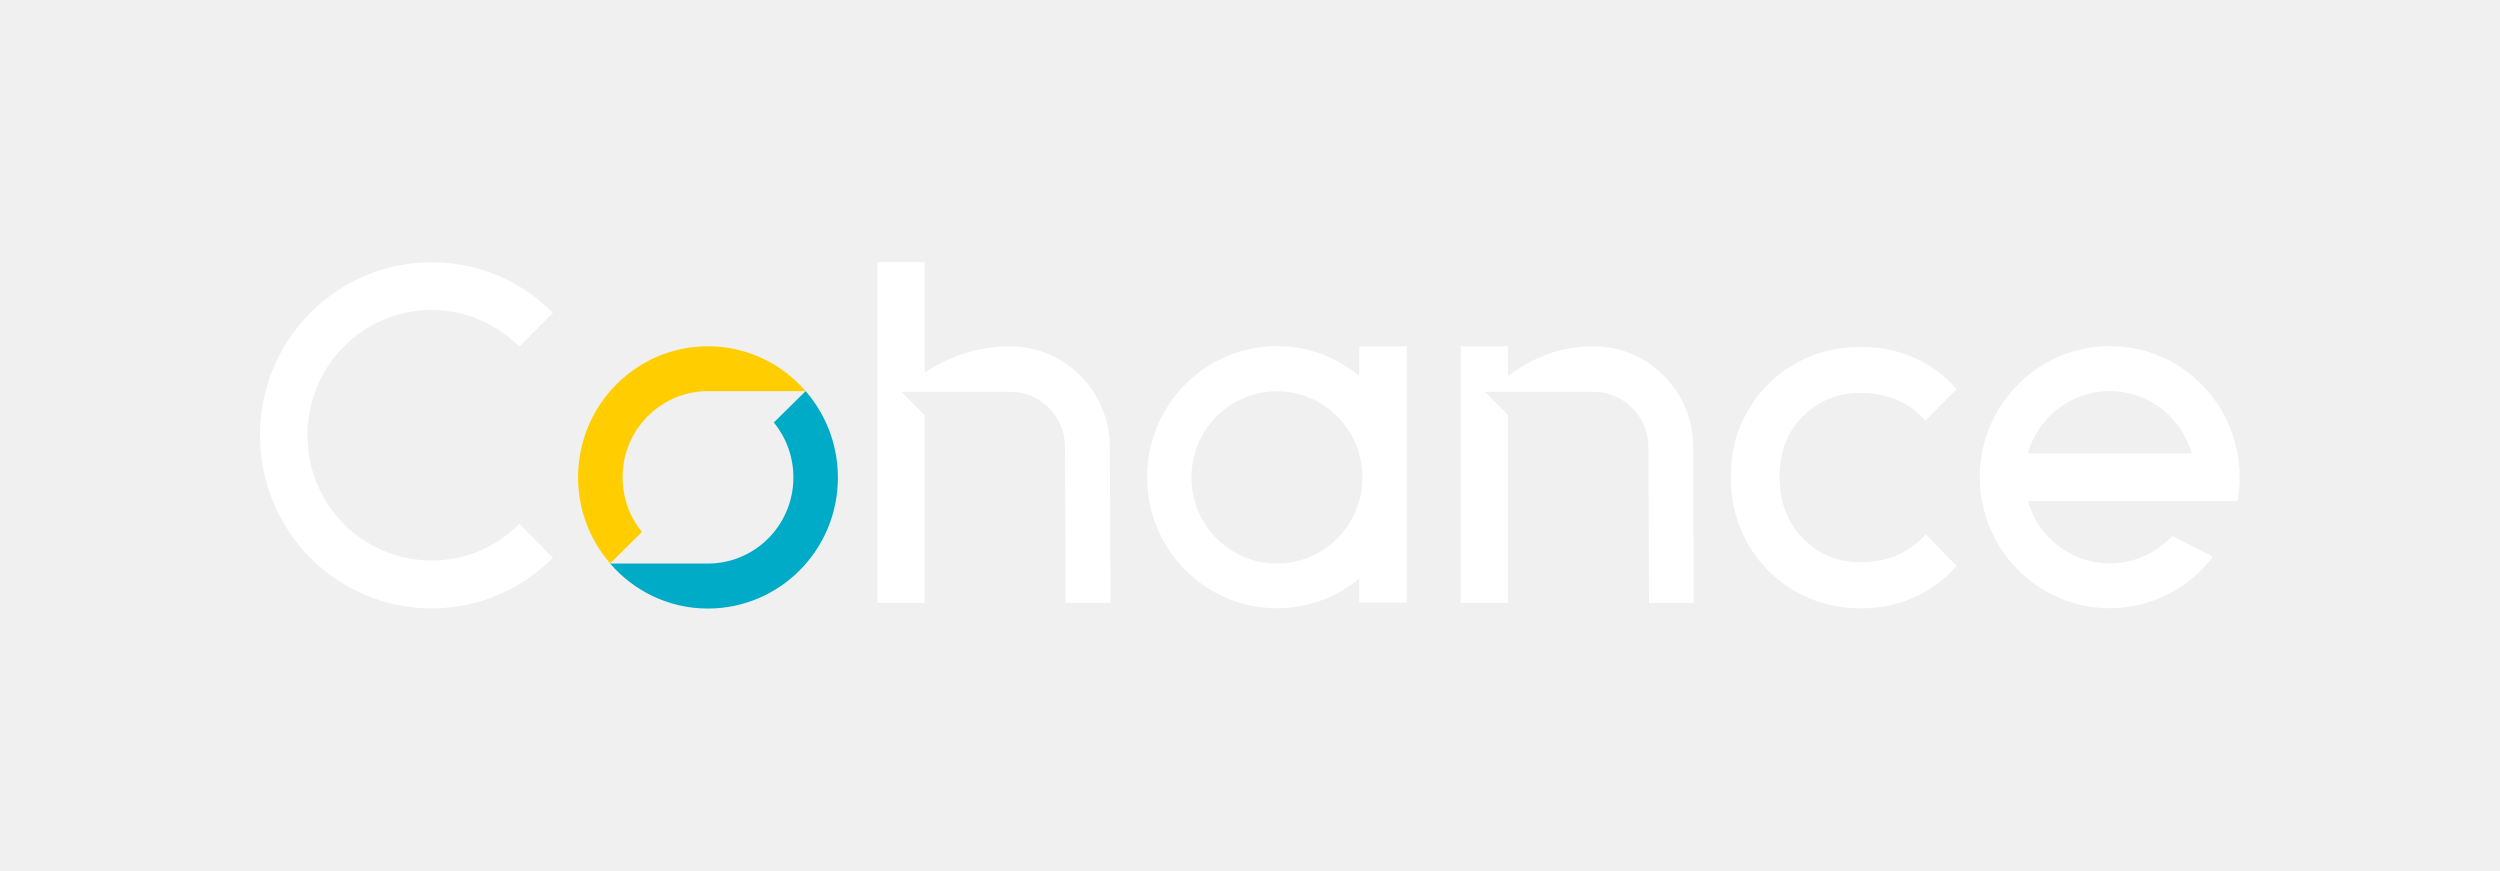
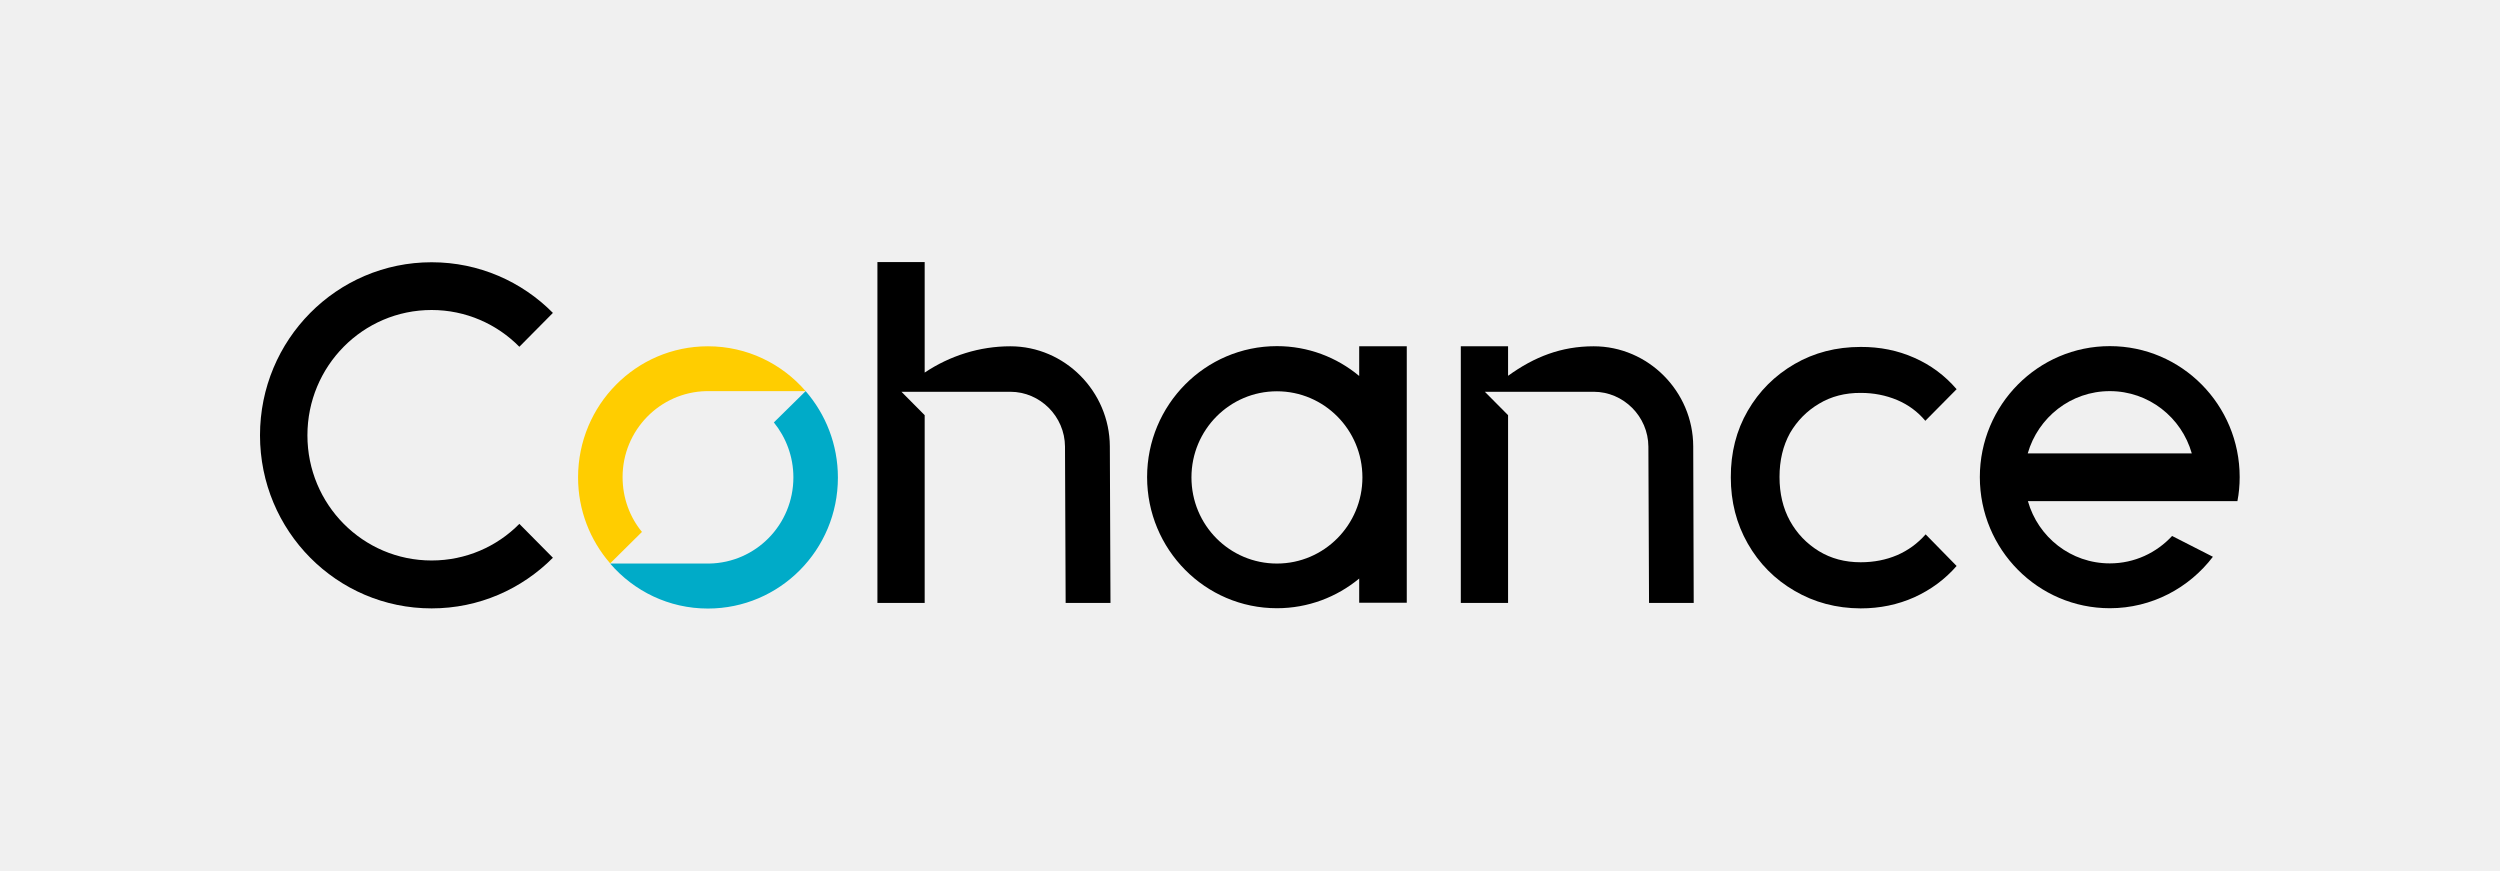
<svg xmlns="http://www.w3.org/2000/svg" version="1.2" viewBox="0 0 155 54" width="155" height="54">
  <style>
- 		.s0 { fill: #ffffff } 
+ 		.s0 { fill: #000000 }
		.s1 { fill: #ffcd00 } 
		.s2 { fill: #00abc8 } 
	</style>
  <g>
    <g>
      <path class="s0" d="m112.78 25.03q1.13-0.68 2.59-0.67 1.2 0 2.25 0.44 1.04 0.44 1.75 1.29l1.94-1.96q-1.1-1.28-2.63-1.95-1.53-0.68-3.32-0.67-2.27 0-4.1 1.06-1.84 1.07-2.9 2.9-1.06 1.83-1.05 4.13 0 2.26 1.05 4.1 1.06 1.86 2.9 2.93 1.84 1.08 4.1 1.09 1.79 0 3.33-0.69 1.54-0.7 2.62-1.94l-1.92-1.96q-0.75 0.85-1.77 1.29-1.03 0.44-2.26 0.44-1.46 0-2.59-0.69-1.14-0.7-1.79-1.87-0.65-1.18-0.65-2.73 0-1.54 0.65-2.72 0.67-1.15 1.8-1.82z" />
      <path class="s0" d="m84.27 23.31c-1.39-1.16-3.17-1.85-5.1-1.85-4.45 0-8.05 3.64-8.05 8.12 0 4.49 3.6 8.13 8.05 8.13 1.93 0 3.71-0.69 5.1-1.84v1.5h2.95v-7.79-8.11h-2.95zm-5.1 11.63c-2.93 0-5.3-2.38-5.3-5.34 0-2.95 2.37-5.34 5.3-5.34 2.93 0 5.3 2.39 5.3 5.34 0 2.94-2.37 5.34-5.3 5.34z" />
      <g>
        <path class="s0" d="m68.81 27.67c-0.02-3.4-2.79-6.2-6.17-6.2-1.9 0-3.74 0.58-5.31 1.63v-6.85h-2.93v21.13h2.93v-11.64l-1.44-1.45h6.75c1.85 0 3.38 1.53 3.39 3.4l0.04 9.69h2.78z" />
        <path class="s0" d="m104.98 27.67c-0.01-3.4-2.79-6.2-6.17-6.2-2.01 0-3.68 0.65-5.31 1.83v-1.83h-2.93v15.91h2.93v-11.64l-1.44-1.45h6.75c1.85 0 3.38 1.53 3.39 3.4l0.04 9.69h2.77z" />
      </g>
      <path class="s0" d="m136.95 31.07h1.77q0.14-0.72 0.14-1.49c0-4.48-3.6-8.12-8.05-8.12-4.45 0-8.06 3.64-8.06 8.12 0 4.49 3.61 8.13 8.06 8.13 2.6 0 4.92-1.26 6.39-3.19l-2.53-1.29c-0.96 1.04-2.33 1.7-3.86 1.7-2.42 0-4.45-1.63-5.08-3.86h11.22zm-6.14-6.82c2.41 0 4.45 1.63 5.08 3.86h-10.17c0.64-2.23 2.67-3.86 5.09-3.86z" />
      <path class="s0" d="m26.76 19.22c2.12 0 4.05 0.87 5.44 2.28l2.08-2.1c-1.92-1.94-4.58-3.14-7.52-3.14-5.88 0-10.64 4.8-10.64 10.73 0 5.93 4.76 10.73 10.64 10.73 2.94 0 5.59-1.2 7.52-3.14l-2.08-2.1c-1.39 1.41-3.32 2.27-5.44 2.27-4.26 0-7.7-3.47-7.7-7.76 0-4.29 3.44-7.77 7.7-7.77z" />
      <g>
        <path class="s1" d="m39.79 32.99h0.02c-0.76-0.92-1.21-2.11-1.21-3.41 0-2.9 2.31-5.27 5.19-5.33h6.16c-1.47-1.7-3.63-2.78-6.06-2.78-4.45 0-8.05 3.64-8.05 8.13 0 2.04 0.75 3.9 1.99 5.33z" />
        <path class="s2" d="m49.95 24.25l-1.97 1.94c0.75 0.93 1.21 2.11 1.21 3.41 0 2.92-2.32 5.29-5.22 5.34h-0.04q-0.02 0-0.04 0-0.02 0-0.03 0h-6.03c1.47 1.71 3.64 2.79 6.06 2.79 4.45 0 8.06-3.63 8.06-8.12 0-2.06-0.76-3.93-2-5.36z" />
      </g>
    </g>
  </g>
</svg>
